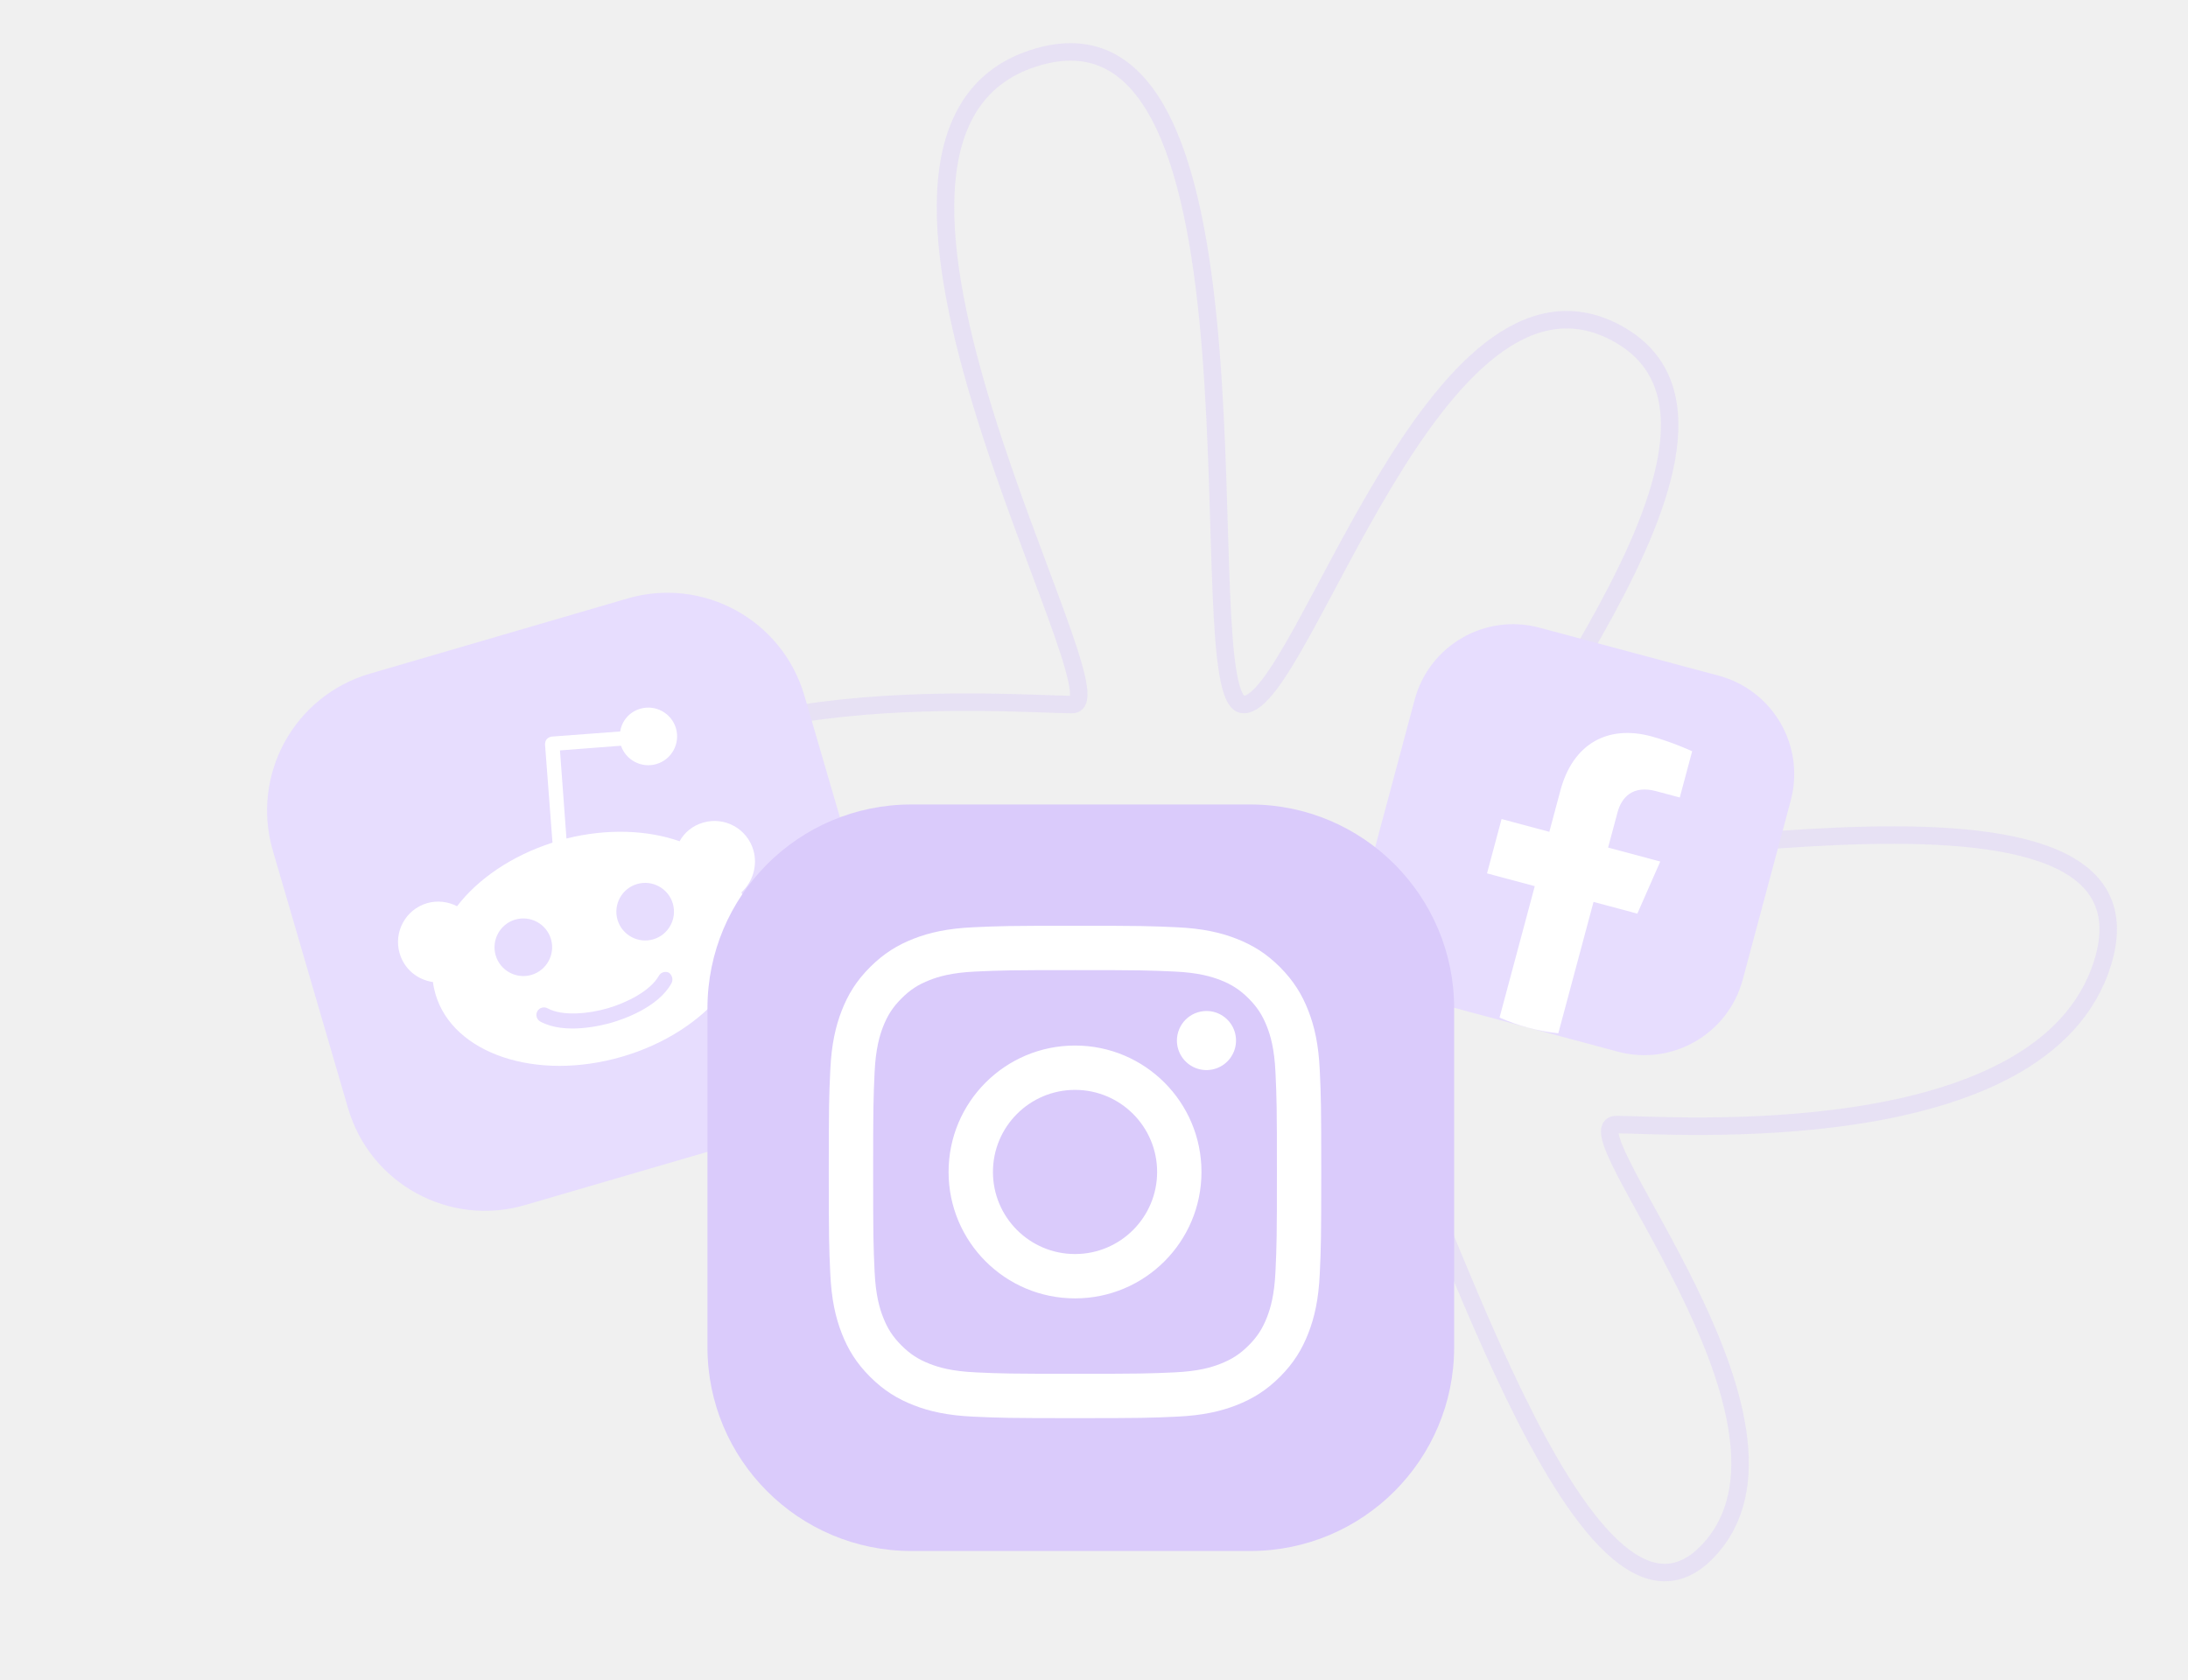
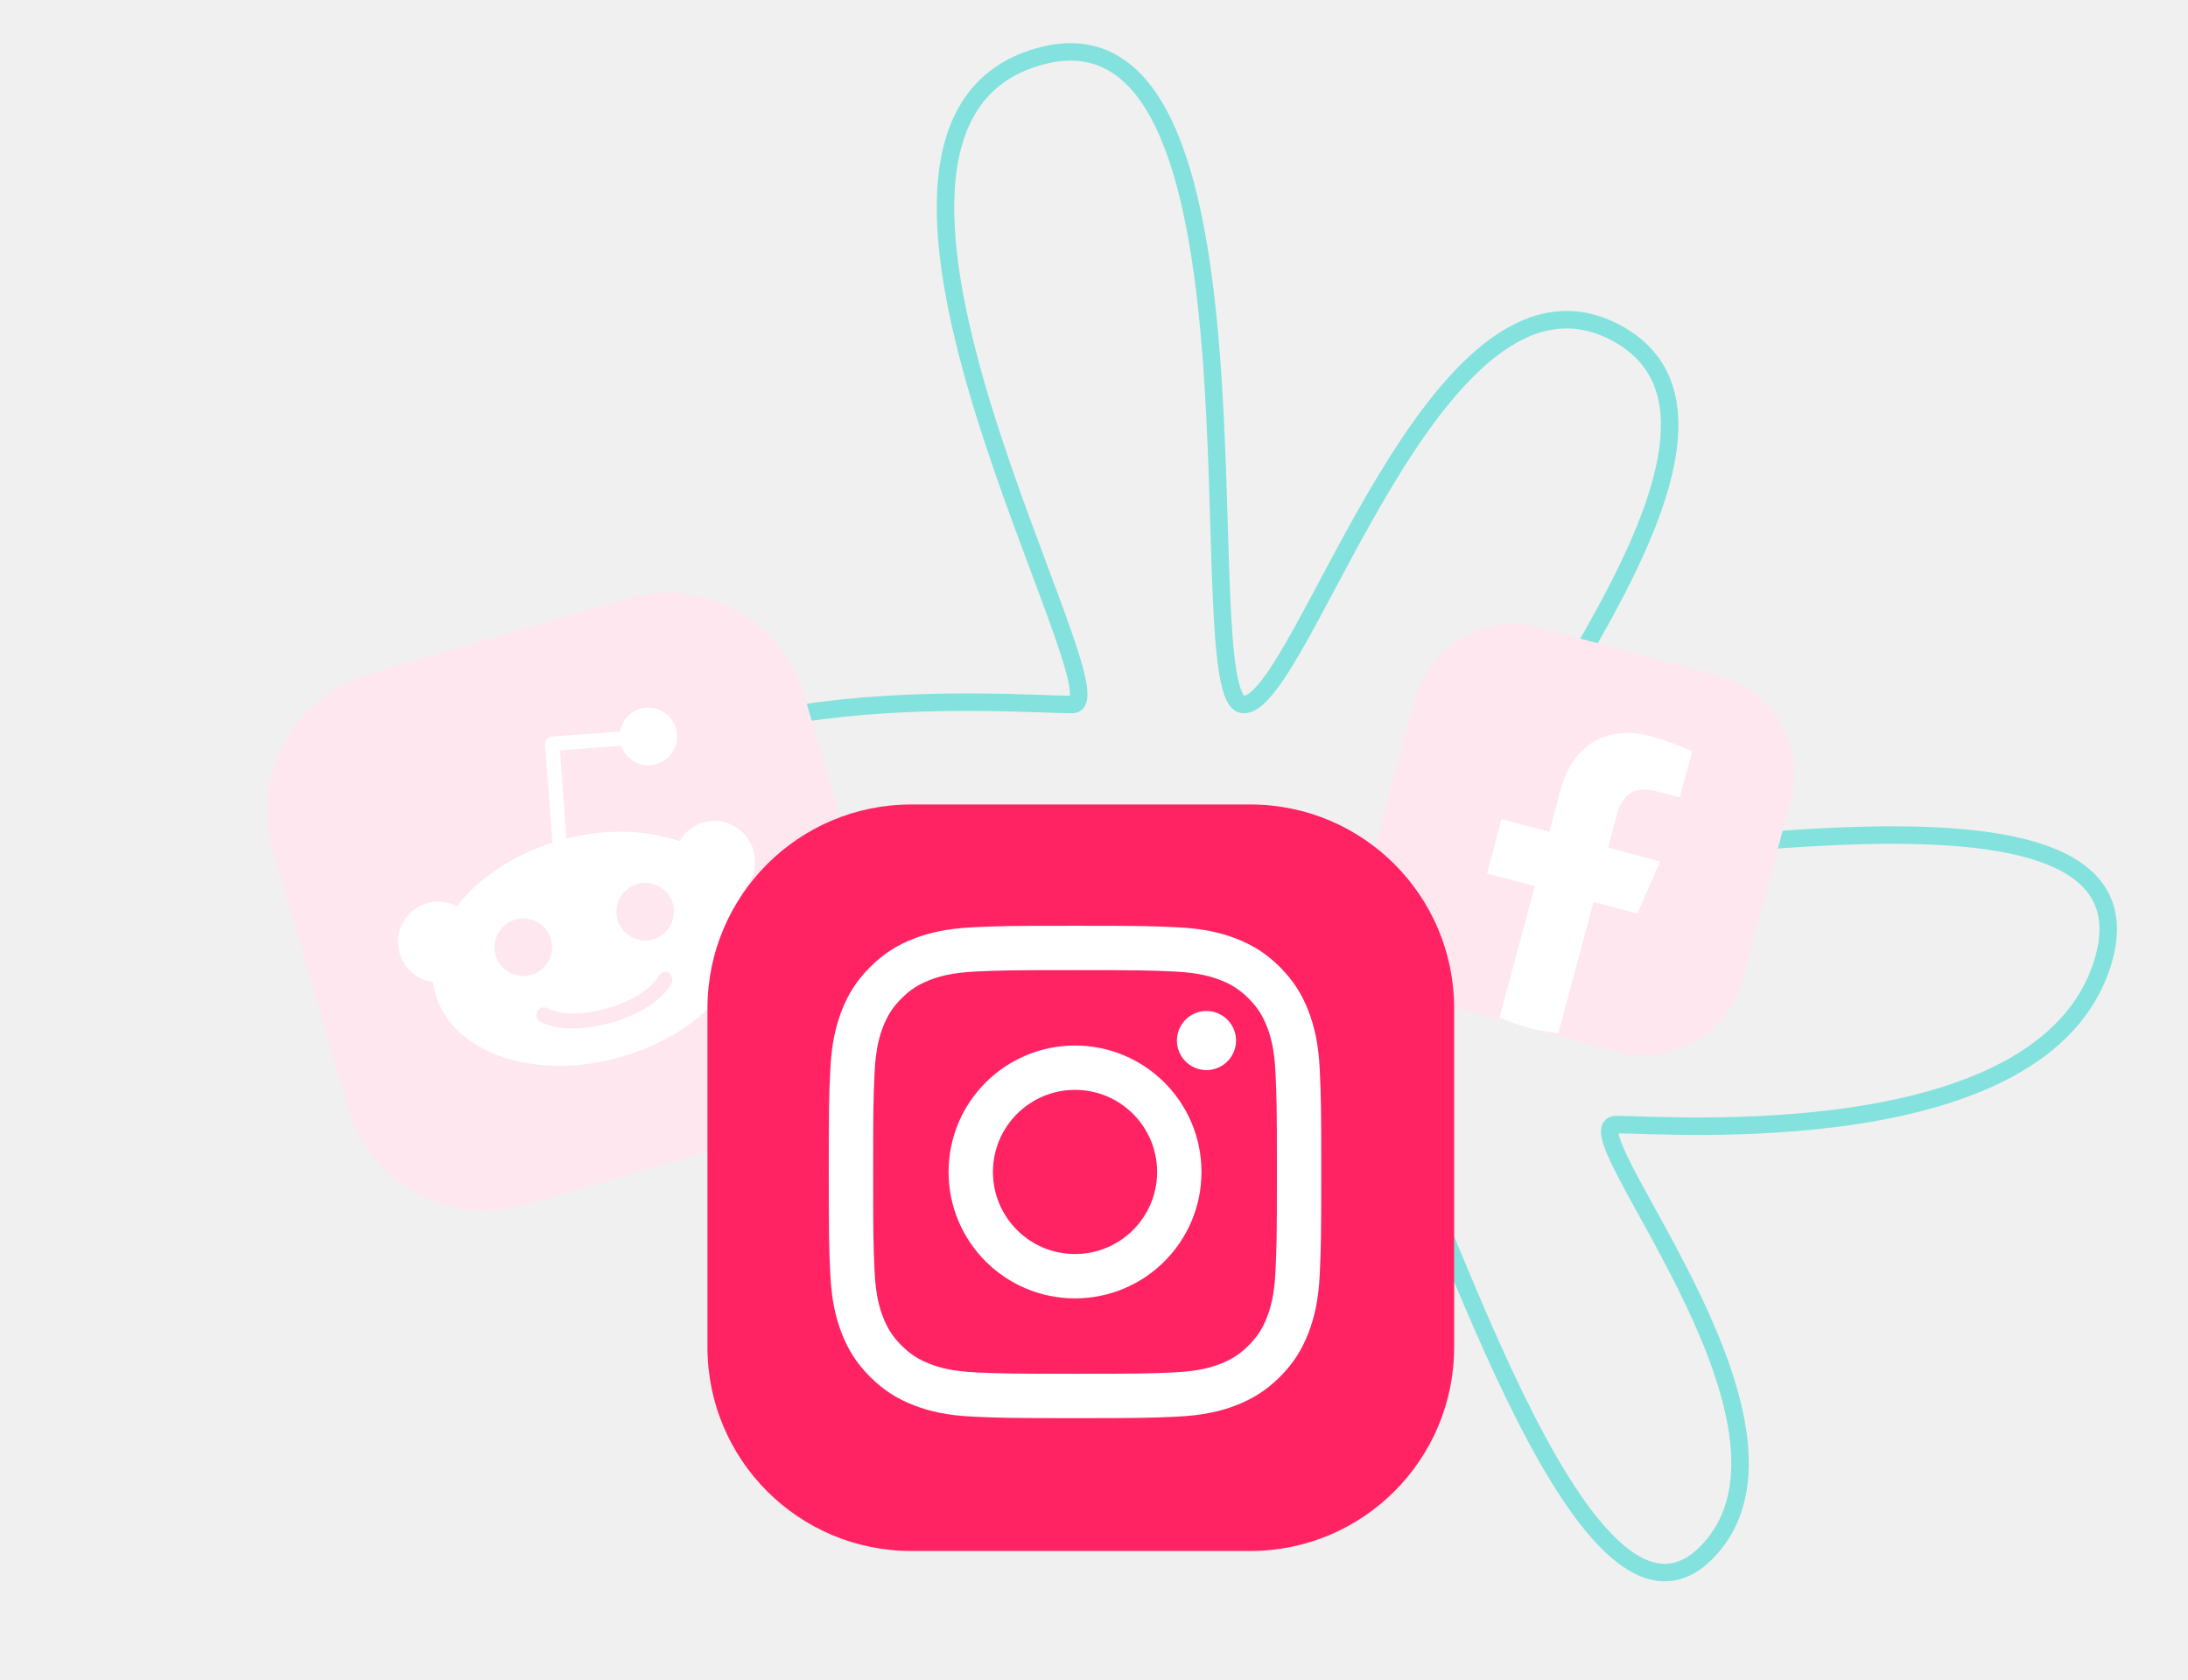
<svg xmlns="http://www.w3.org/2000/svg" width="125" height="96" viewBox="0 0 125 96" fill="none">
-   <path d="M71.052 40.26C67.67 40.26 73.437 -1.364 59.017 3.336C45.308 7.805 64.478 40.26 61.257 40.26C58.035 40.26 35.521 38.391 34.022 48.568C32.348 59.934 61.842 53.572 62.721 55.03C63.599 56.488 51.14 73.749 59.017 79.03C67.178 84.501 77.599 64.261 79.384 64.261C81.17 64.261 90.399 97.419 97.9 88.261C103.996 80.819 89.464 64.261 92.345 64.261C95.226 64.261 116.722 65.943 120.118 55.03C124.269 41.693 87.173 51.217 84.939 48.568C82.705 45.92 102.82 24.661 92.345 19.029C82.003 13.468 74.434 40.26 71.052 40.26Z" stroke="#DACBFB" stroke-opacity="0.4" stroke-linecap="round" />
-   <rect x="13.302" y="40.781" width="31.633" height="31.633" rx="8.151" transform="rotate(-16.275 13.3018 40.7812)" fill="#E7DDFE" />
+   <path d="M71.052 40.26C67.67 40.26 73.437 -1.364 59.017 3.336C45.308 7.805 64.478 40.26 61.257 40.26C58.035 40.26 35.521 38.391 34.022 48.568C32.348 59.934 61.842 53.572 62.721 55.03C63.599 56.488 51.14 73.749 59.017 79.03C67.178 84.501 77.599 64.261 79.384 64.261C81.17 64.261 90.399 97.419 97.9 88.261C103.996 80.819 89.464 64.261 92.345 64.261C95.226 64.261 116.722 65.943 120.118 55.03C124.269 41.693 87.173 51.217 84.939 48.568C82.705 45.92 102.82 24.661 92.345 19.029C82.003 13.468 74.434 40.26 71.052 40.26Z" stroke="#00D2C8" stroke-opacity="0.45" stroke-linecap="round" />
+   <rect x="13.302" y="40.781" width="31.633" height="31.633" rx="8.151" transform="rotate(-16.275 13.3018 40.7812)" fill="#FFE7EF" />
  <path d="M43.039 48.577C42.681 47.351 41.396 46.647 40.171 47.005C39.567 47.181 39.102 47.568 38.825 48.072C37 47.43 34.697 47.331 32.362 47.916L31.991 42.88L35.478 42.613C35.757 43.437 36.647 43.91 37.499 43.661C38.369 43.407 38.872 42.489 38.618 41.619C38.364 40.749 37.446 40.246 36.576 40.5C35.955 40.682 35.526 41.192 35.432 41.798L31.529 42.09C31.417 42.103 31.315 42.152 31.242 42.231C31.169 42.31 31.142 42.414 31.137 42.531L31.563 48.15C29.222 48.91 27.311 50.22 26.111 51.784C25.611 51.525 24.988 51.438 24.402 51.609C23.177 51.966 22.473 53.251 22.831 54.476C23.095 55.382 23.851 55.99 24.736 56.117C24.762 56.34 24.812 56.577 24.879 56.807C25.875 60.217 30.638 61.813 35.539 60.382C40.44 58.951 43.597 55.043 42.601 51.633C42.534 51.403 42.454 51.195 42.356 50.992C42.981 50.424 43.303 49.482 43.039 48.577ZM28.317 54.59C28.063 53.719 28.566 52.802 29.436 52.548C30.306 52.294 31.224 52.797 31.478 53.667C31.732 54.537 31.229 55.455 30.359 55.709C29.489 55.963 28.571 55.46 28.317 54.59ZM38.361 56.186C37.594 57.585 35.555 58.258 34.951 58.434C34.348 58.61 32.244 59.128 30.867 58.374C30.661 58.261 30.583 57.994 30.696 57.788C30.81 57.581 31.076 57.504 31.282 57.617C32.154 58.094 33.683 57.918 34.731 57.612C35.778 57.306 37.144 56.638 37.64 55.761C37.753 55.554 38.019 55.477 38.226 55.59C38.402 55.731 38.474 55.98 38.361 56.186ZM37.32 53.676C36.45 53.93 35.532 53.427 35.278 52.557C35.024 51.687 35.527 50.77 36.397 50.516C37.267 50.261 38.185 50.764 38.439 51.635C38.693 52.505 38.19 53.422 37.32 53.676Z" fill="white" />
-   <rect x="82.326" y="34.36" width="22.244" height="22.244" rx="5.822" transform="rotate(15 82.3262 34.3604)" fill="#E7DDFE" />
+   <rect x="82.326" y="34.36" width="22.244" height="22.244" rx="5.822" transform="rotate(15 82.3262 34.3604)" fill="#FFE7EF" />
  <path d="M93.541 52.208L94.85 49.231L91.87 48.432L92.41 46.418C92.637 45.568 93.275 44.851 94.609 45.208L95.965 45.571L96.673 42.928C96.673 42.928 95.5 42.388 94.325 42.073C91.87 41.416 89.868 42.474 89.147 45.166L88.513 47.533L85.785 46.802L84.953 49.907L87.681 50.638L85.669 58.146C86.194 58.379 86.742 58.573 87.313 58.726C87.883 58.879 88.455 58.985 89.026 59.045L91.038 51.538L93.541 52.208Z" fill="white" />
-   <rect x="40.417" y="45.97" width="42.658" height="42.658" rx="11.644" fill="#DACBFB" />
+   <rect x="40.417" y="45.97" width="42.658" height="42.658" rx="11.644" fill="#FF2364" />
  <path d="M56.727 66.969C56.727 64.379 58.826 62.279 61.416 62.279C64.006 62.279 66.106 64.379 66.106 66.969C66.106 69.559 64.006 71.659 61.416 71.659C58.826 71.659 56.727 69.559 56.727 66.969ZM54.192 66.969C54.192 70.959 57.426 74.193 61.416 74.193C65.406 74.193 68.64 70.959 68.64 66.969C68.64 62.979 65.406 59.745 61.416 59.745C57.426 59.745 54.192 62.979 54.192 66.969M67.237 59.459C67.237 59.793 67.336 60.119 67.522 60.397C67.707 60.675 67.971 60.891 68.279 61.019C68.588 61.147 68.927 61.18 69.254 61.115C69.582 61.05 69.883 60.89 70.119 60.654C70.355 60.418 70.516 60.117 70.581 59.789C70.647 59.462 70.613 59.123 70.486 58.814C70.358 58.505 70.142 58.242 69.864 58.056C69.587 57.87 69.26 57.771 68.926 57.771H68.926C68.478 57.772 68.049 57.949 67.732 58.266C67.416 58.582 67.238 59.011 67.237 59.459ZM55.732 78.42C54.361 78.358 53.615 78.129 53.12 77.936C52.463 77.681 51.994 77.376 51.502 76.884C51.009 76.392 50.704 75.924 50.449 75.267C50.256 74.772 50.028 74.026 49.965 72.654C49.897 71.172 49.883 70.726 49.883 66.969C49.883 63.212 49.898 62.768 49.965 61.284C50.028 59.912 50.258 59.168 50.449 58.672C50.705 58.015 51.01 57.546 51.502 57.053C51.994 56.561 52.462 56.256 53.12 56.001C53.615 55.808 54.361 55.58 55.732 55.517C57.215 55.449 57.661 55.435 61.416 55.435C65.171 55.435 65.617 55.45 67.101 55.517C68.473 55.58 69.217 55.81 69.713 56.001C70.37 56.256 70.839 56.562 71.332 57.054C71.824 57.546 72.128 58.015 72.384 58.672C72.577 59.167 72.806 59.913 72.868 61.284C72.936 62.768 72.95 63.213 72.95 66.969C72.95 70.726 72.936 71.171 72.868 72.655C72.805 74.026 72.576 74.772 72.384 75.267C72.128 75.924 71.824 76.393 71.332 76.884C70.84 77.376 70.37 77.681 69.713 77.936C69.218 78.13 68.473 78.358 67.101 78.421C65.618 78.489 65.173 78.502 61.416 78.502C57.659 78.502 57.215 78.489 55.732 78.421M55.616 52.986C54.118 53.054 53.095 53.292 52.201 53.639C51.276 53.999 50.492 54.48 49.709 55.262C48.926 56.044 48.445 56.828 48.086 57.754C47.739 58.649 47.501 59.671 47.433 61.169C47.364 62.669 47.348 63.149 47.348 66.969C47.348 70.79 47.364 71.269 47.433 72.769C47.501 74.267 47.739 75.29 48.086 76.184C48.445 77.109 48.926 77.894 49.709 78.676C50.492 79.457 51.275 79.938 52.201 80.299C53.096 80.646 54.118 80.884 55.616 80.952C57.117 81.02 57.595 81.037 61.416 81.037C65.236 81.037 65.716 81.021 67.216 80.952C68.713 80.884 69.736 80.646 70.63 80.299C71.555 79.938 72.34 79.458 73.123 78.676C73.906 77.894 74.385 77.109 74.745 76.184C75.093 75.29 75.332 74.267 75.399 72.769C75.467 71.268 75.483 70.79 75.483 66.969C75.483 63.149 75.467 62.669 75.399 61.169C75.331 59.671 75.093 58.648 74.745 57.754C74.385 56.829 73.904 56.045 73.123 55.262C72.341 54.479 71.555 53.999 70.632 53.639C69.736 53.292 68.713 53.053 67.217 52.986C65.717 52.917 65.237 52.901 61.417 52.901C57.598 52.901 57.117 52.917 55.616 52.986" fill="white" />
</svg>
